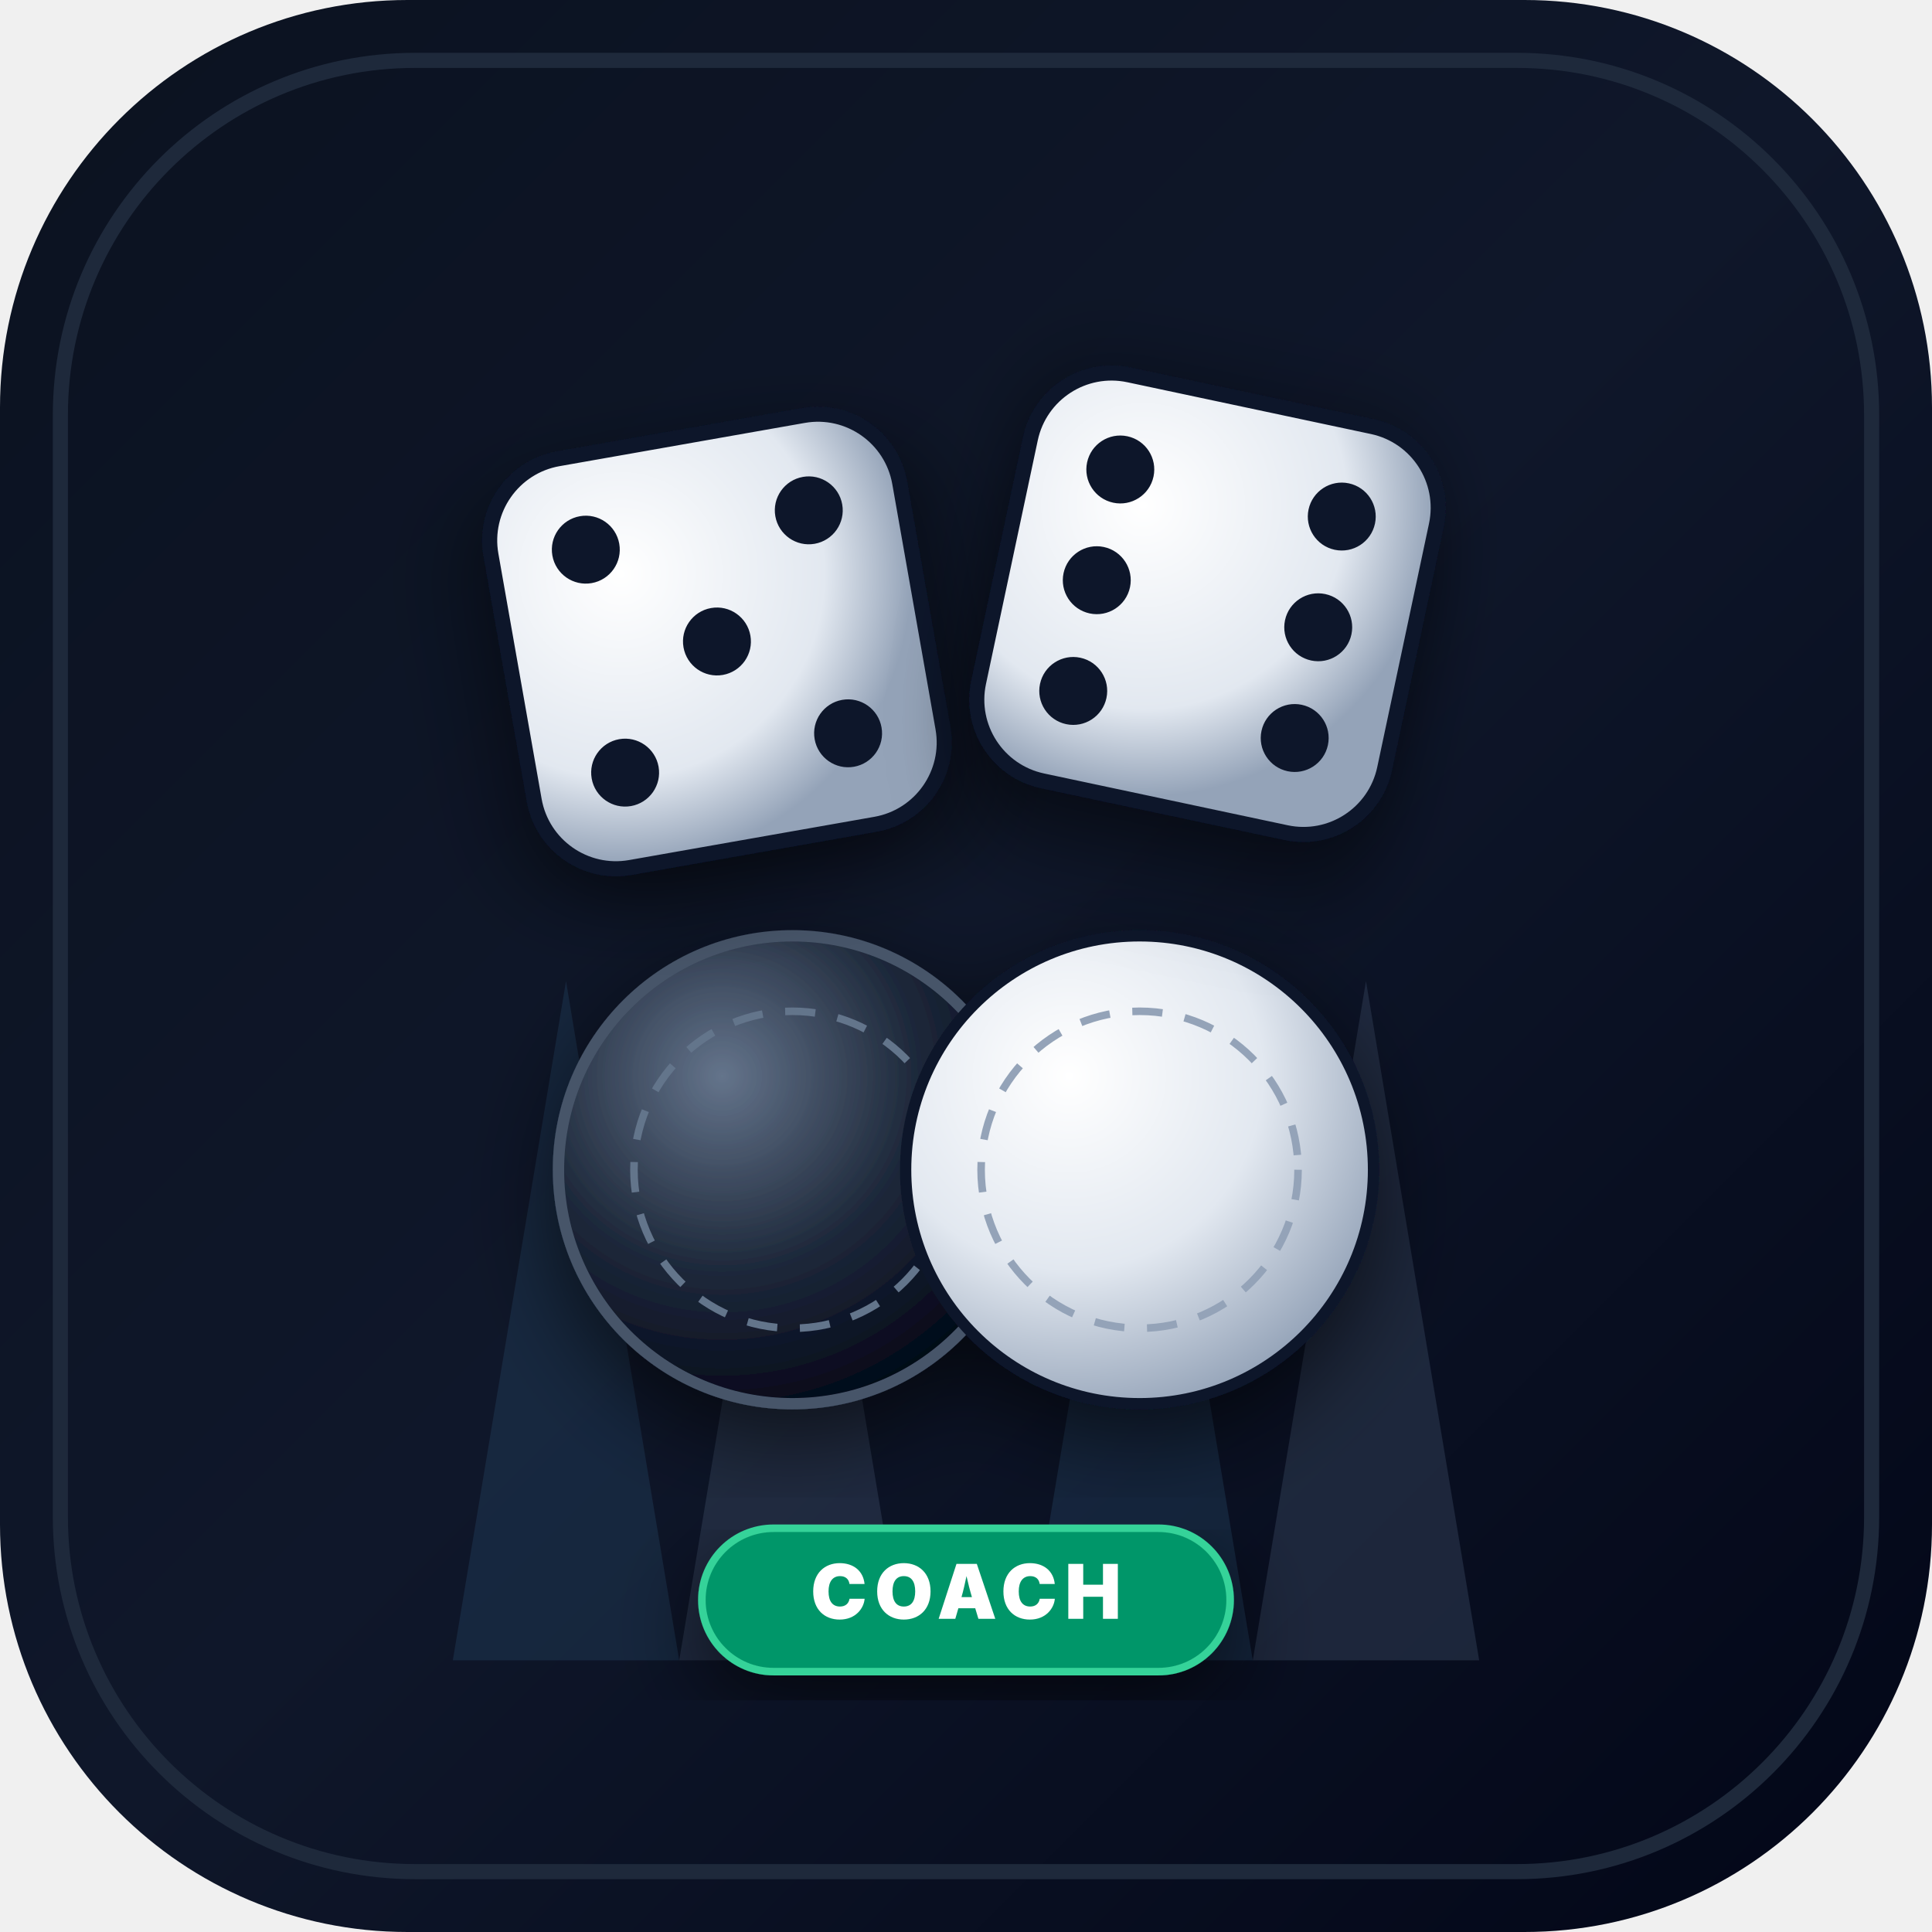
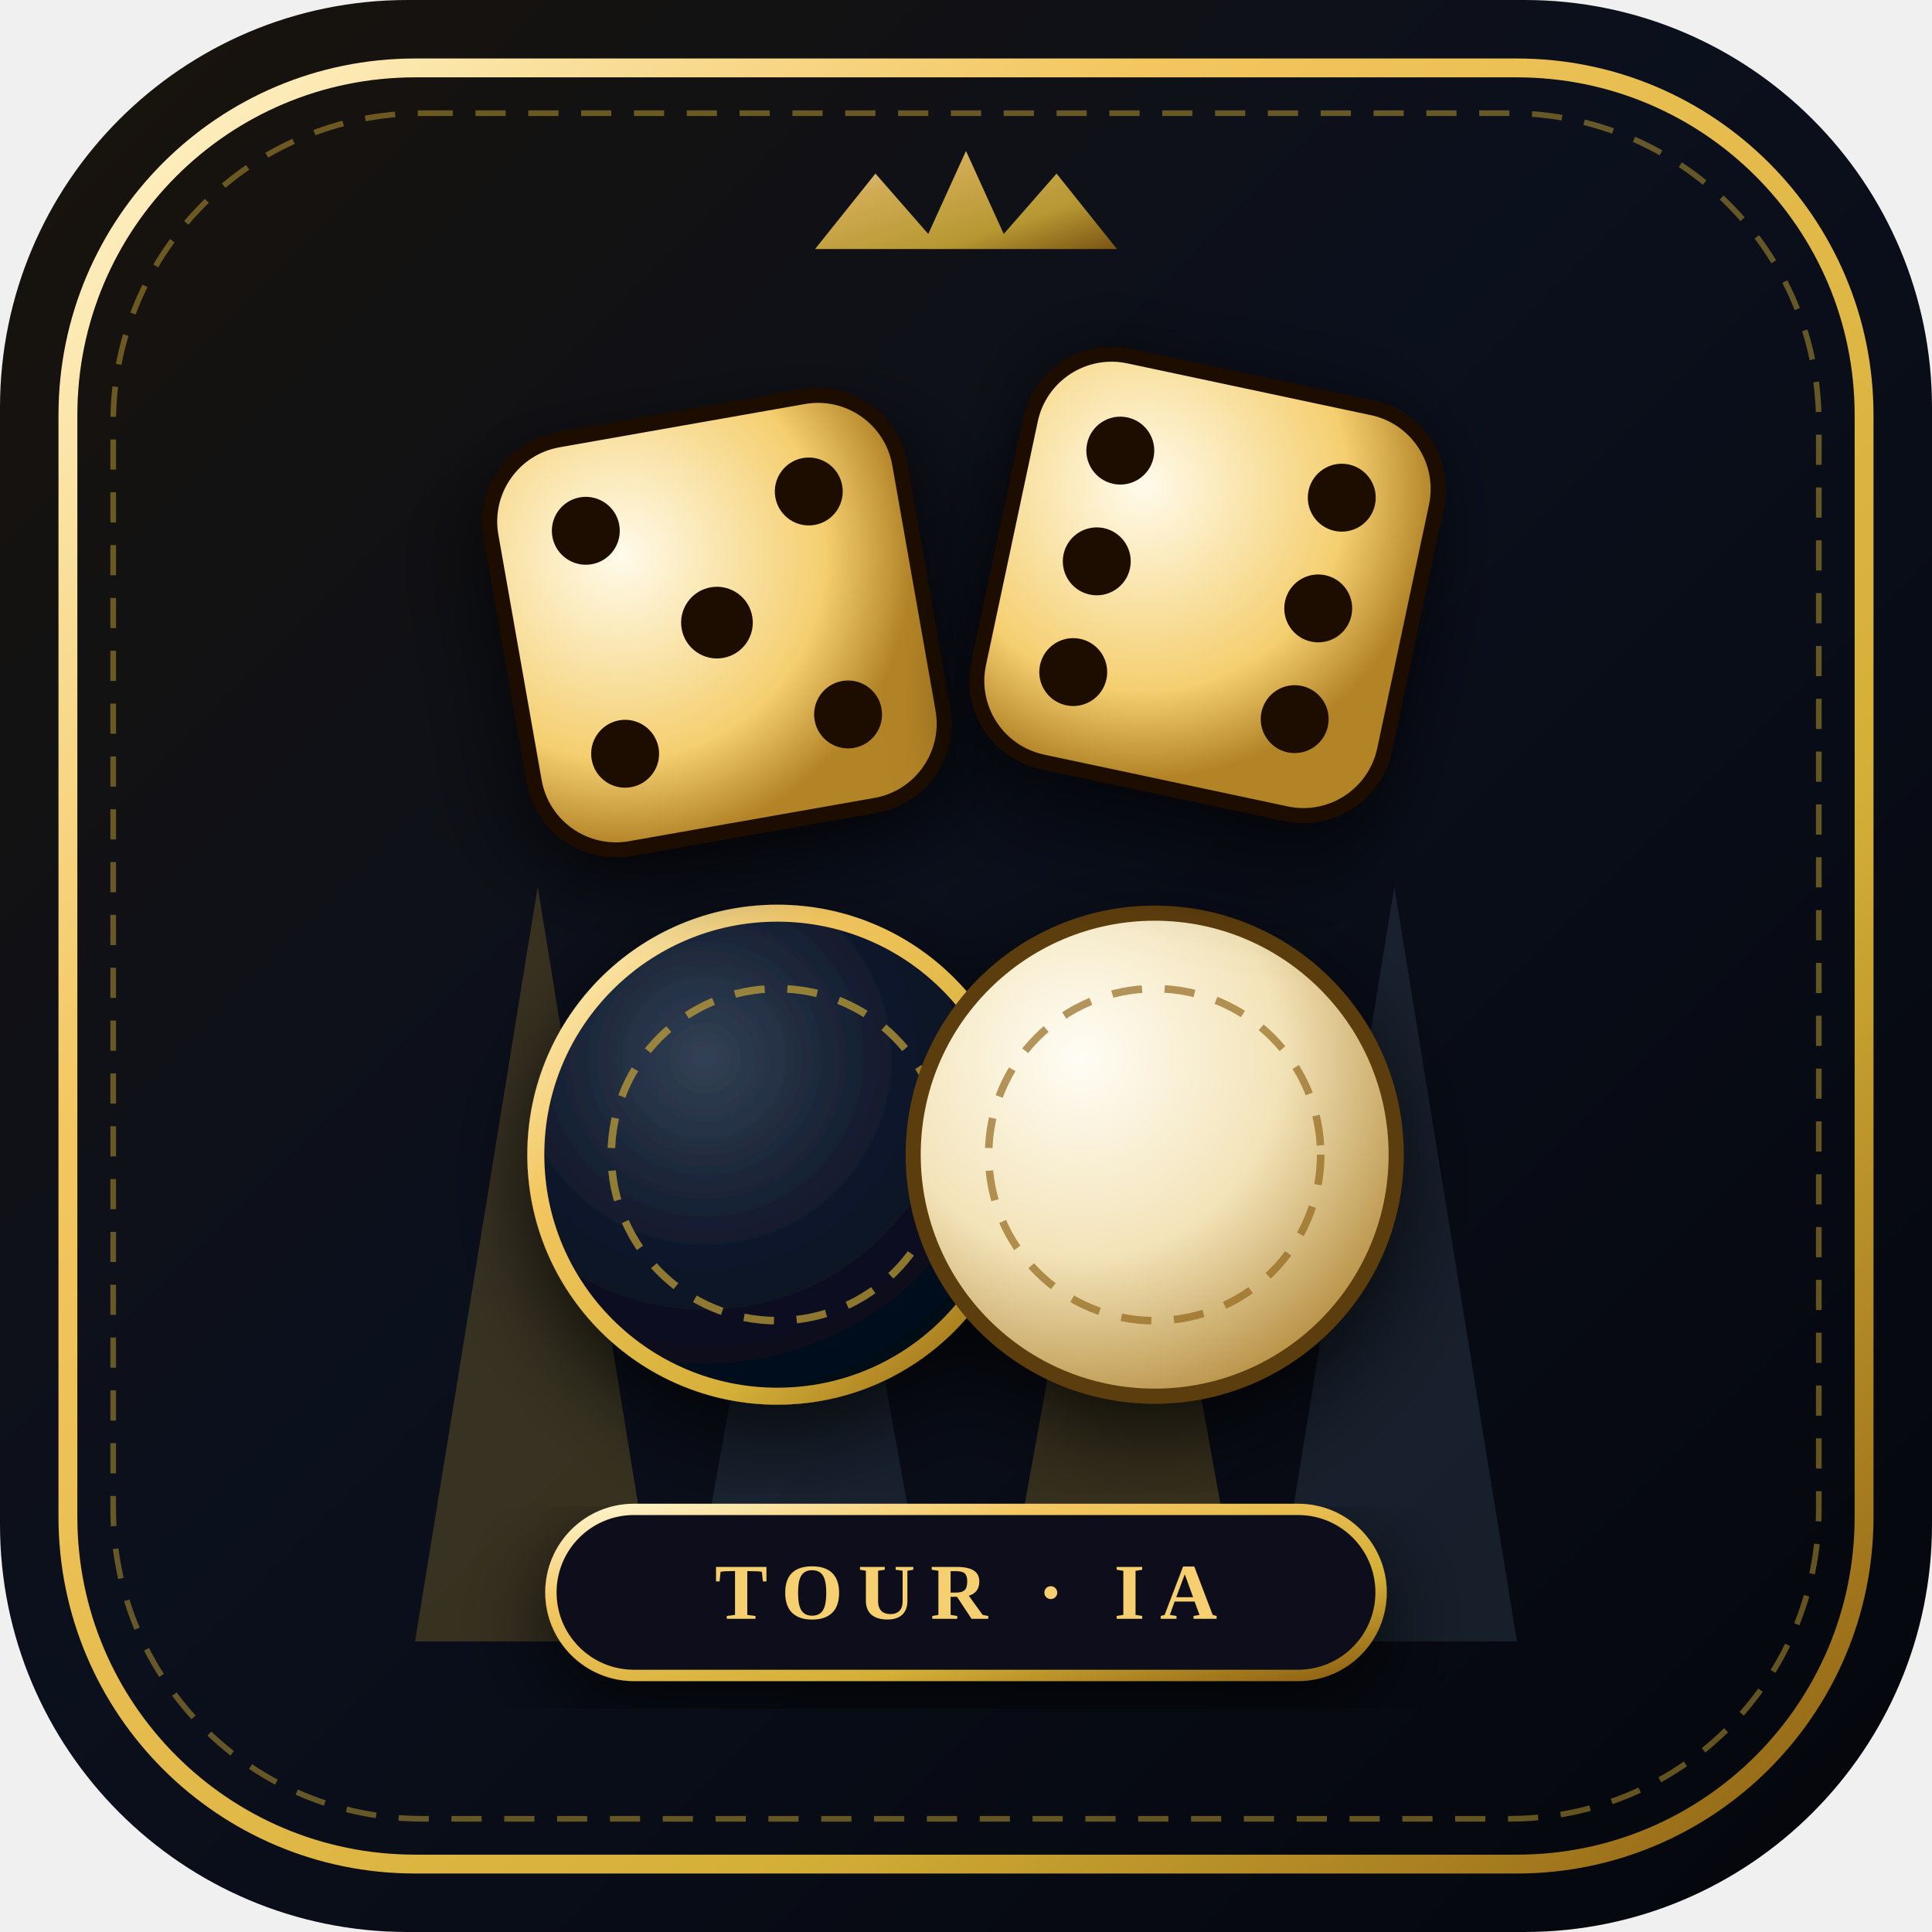
- <svg xmlns="http://www.w3.org/2000/svg" viewBox="0 0 512 512" width="512" height="512">
+ <svg xmlns="http://www.w3.org/2000/svg" viewBox="0 0 512 512" width="512" height="512" role="img" aria-label="Backgammon Tour &amp; Gammon Academy">
  <defs>
    <linearGradient id="bgGrad" x1="0%" y1="0%" x2="100%" y2="100%">
-       <stop offset="0%" stop-color="#0b1220" />
-       <stop offset="50%" stop-color="#0f172a" />
-       <stop offset="100%" stop-color="#020617" />
+       <stop offset="0%" stop-color="#19130a" />
+       <stop offset="45%" stop-color="#0b101d" />
+       <stop offset="100%" stop-color="#04060b" />
+     </linearGradient>
+     <linearGradient id="goldGrad" x1="0%" y1="0%" x2="100%" y2="100%">
+       <stop offset="0%" stop-color="#fff6d1" />
+       <stop offset="30%" stop-color="#f3c65f" />
+       <stop offset="70%" stop-color="#d4af37" />
+       <stop offset="100%" stop-color="#8c5f12" />
    </linearGradient>
    <radialGradient id="dieGrad" cx="30%" cy="30%" r="70%">
-       <stop offset="0%" stop-color="#ffffff" />
-       <stop offset="70%" stop-color="#e2e8f0" />
-       <stop offset="100%" stop-color="#94a3b8" />
+       <stop offset="0%" stop-color="#fffbeb" />
+       <stop offset="70%" stop-color="#f5cf70" />
+       <stop offset="100%" stop-color="#b38428" />
    </radialGradient>
    <radialGradient id="checkerX" cx="35%" cy="30%" r="75%">
-       <stop offset="0%" stop-color="#ffffff" />
-       <stop offset="55%" stop-color="#e2e8f0" />
-       <stop offset="100%" stop-color="#94a3b8" />
+       <stop offset="0%" stop-color="#fffdf5" />
+       <stop offset="55%" stop-color="#f3e3b8" />
+       <stop offset="100%" stop-color="#b89246" />
    </radialGradient>
    <radialGradient id="checkerO" cx="35%" cy="30%" r="75%">
-       <stop offset="0%" stop-color="#64748b" />
-       <stop offset="55%" stop-color="#1e293b" />
+       <stop offset="0%" stop-color="#334155" />
+       <stop offset="55%" stop-color="#0f172a" />
      <stop offset="100%" stop-color="#020617" />
    </radialGradient>
    <filter id="shadow" x="-20%" y="-20%" width="140%" height="140%">
-       <feDropShadow dx="0" dy="8" stdDeviation="12" flood-color="#000000" flood-opacity="0.6" />
+       <feDropShadow dx="0" dy="8" stdDeviation="12" flood-color="#000000" flood-opacity="0.75" />
    </filter>
  </defs>
  <rect width="512" height="512" rx="108" fill="url(#bgGrad)" />
-   <rect x="16" y="16" width="480" height="480" rx="94" fill="none" stroke="#1e293b" stroke-width="4" />
-   <polygon points="120,440 180,440 150,260" fill="#23405e" opacity="0.4" />
-   <polygon points="180,440 240,440 210,260" fill="#3b4a63" opacity="0.4" />
-   <polygon points="272,440 332,440 302,260" fill="#23405e" opacity="0.4" />
-   <polygon points="332,440 392,440 362,260" fill="#3b4a63" opacity="0.4" />
+   <rect x="18" y="18" width="476" height="476" rx="92" fill="none" stroke="url(#goldGrad)" stroke-width="5" />
+   <rect x="30" y="30" width="452" height="452" rx="82" fill="none" stroke="#d4af37" stroke-width="1.5" stroke-dasharray="8,6" opacity="0.45" />
+   <path d="M216,66 L232,46 L246,62 L256,40 L266,62 L280,46 L296,66 Z" fill="url(#goldGrad)" opacity="0.85" />
+   <polygon points="110,435 175,435 142.5,235" fill="#d4af37" opacity="0.22" />
+   <polygon points="182,435 247,435 214.5,255" fill="#334155" opacity="0.38" />
+   <polygon points="265,435 330,435 297.5,255" fill="#d4af37" opacity="0.22" />
+   <polygon points="337,435 402,435 369.5,235" fill="#334155" opacity="0.38" />
  <g filter="url(#shadow)">
-     <circle cx="210" cy="310" r="62" fill="url(#checkerO)" stroke="#475569" stroke-width="3" />
-     <circle cx="210" cy="310" r="42" fill="none" stroke="#64748b" stroke-width="2" stroke-dasharray="8,6" />
-     <circle cx="302" cy="310" r="62" fill="url(#checkerX)" stroke="#0f172a" stroke-width="3" />
-     <circle cx="302" cy="310" r="42" fill="none" stroke="#94a3b8" stroke-width="2" stroke-dasharray="8,6" />
+     <circle cx="206" cy="306" r="64" fill="url(#checkerO)" stroke="url(#goldGrad)" stroke-width="4.5" />
+     <circle cx="206" cy="306" r="44" fill="none" stroke="#d4af37" stroke-width="2" stroke-dasharray="8,6" opacity="0.65" />
+     <circle cx="306" cy="306" r="64" fill="url(#checkerX)" stroke="#5c3d08" stroke-width="4" />
+     <circle cx="306" cy="306" r="44" fill="none" stroke="#8c5f12" stroke-width="2" stroke-dasharray="8,6" opacity="0.65" />
  </g>
-   <g filter="url(#shadow)" transform="rotate(-10 190 170)">
-     <rect x="135" y="115" width="110" height="110" rx="22" fill="url(#dieGrad)" stroke="#0f172a" stroke-width="4" />
-     <circle cx="160" cy="140" r="9" fill="#0f172a" />
-     <circle cx="220" cy="140" r="9" fill="#0f172a" />
-     <circle cx="190" cy="170" r="9" fill="#0f172a" />
-     <circle cx="160" cy="200" r="9" fill="#0f172a" />
-     <circle cx="220" cy="200" r="9" fill="#0f172a" />
+   <g filter="url(#shadow)" transform="rotate(-10 190 165)">
+     <rect x="135" y="110" width="110" height="110" rx="22" fill="url(#dieGrad)" stroke="#1c1004" stroke-width="4" />
+     <circle cx="160" cy="135" r="9" fill="#1c1004" />
+     <circle cx="220" cy="135" r="9" fill="#1c1004" />
+     <circle cx="190" cy="165" r="9.5" fill="#1c1004" />
+     <circle cx="160" cy="195" r="9" fill="#1c1004" />
+     <circle cx="220" cy="195" r="9" fill="#1c1004" />
  </g>
-   <g filter="url(#shadow)" transform="rotate(12 320 160)">
-     <rect x="265" y="105" width="110" height="110" rx="22" fill="url(#dieGrad)" stroke="#0f172a" stroke-width="4" />
-     <circle cx="290" cy="130" r="9" fill="#0f172a" />
-     <circle cx="350" cy="130" r="9" fill="#0f172a" />
-     <circle cx="290" cy="160" r="9" fill="#0f172a" />
-     <circle cx="350" cy="160" r="9" fill="#0f172a" />
-     <circle cx="290" cy="190" r="9" fill="#0f172a" />
-     <circle cx="350" cy="190" r="9" fill="#0f172a" />
+   <g filter="url(#shadow)" transform="rotate(12 320 155)">
+     <rect x="265" y="100" width="110" height="110" rx="22" fill="url(#dieGrad)" stroke="#1c1004" stroke-width="4" />
+     <circle cx="290" cy="125" r="9" fill="#1c1004" />
+     <circle cx="350" cy="125" r="9" fill="#1c1004" />
+     <circle cx="290" cy="155" r="9" fill="#1c1004" />
+     <circle cx="350" cy="155" r="9" fill="#1c1004" />
+     <circle cx="290" cy="185" r="9" fill="#1c1004" />
+     <circle cx="350" cy="185" r="9" fill="#1c1004" />
  </g>
  <g filter="url(#shadow)">
-     <rect x="186" y="405" width="140" height="38" rx="19" fill="#059669" stroke="#34d399" stroke-width="2" />
-     <text x="256" y="429" text-anchor="middle" font-family="system-ui, -apple-system, sans-serif" font-size="20" font-weight="900" fill="#ffffff" letter-spacing="2">COACH</text>
+     <rect x="146" y="400" width="220" height="44" rx="22" fill="#0b101b" stroke="url(#goldGrad)" stroke-width="3" />
+     <text x="256" y="429" text-anchor="middle" font-family="Georgia, 'Times New Roman', serif" font-size="21" font-weight="900" fill="#f5cf70" letter-spacing="4">TOUR · IA</text>
  </g>
</svg>
